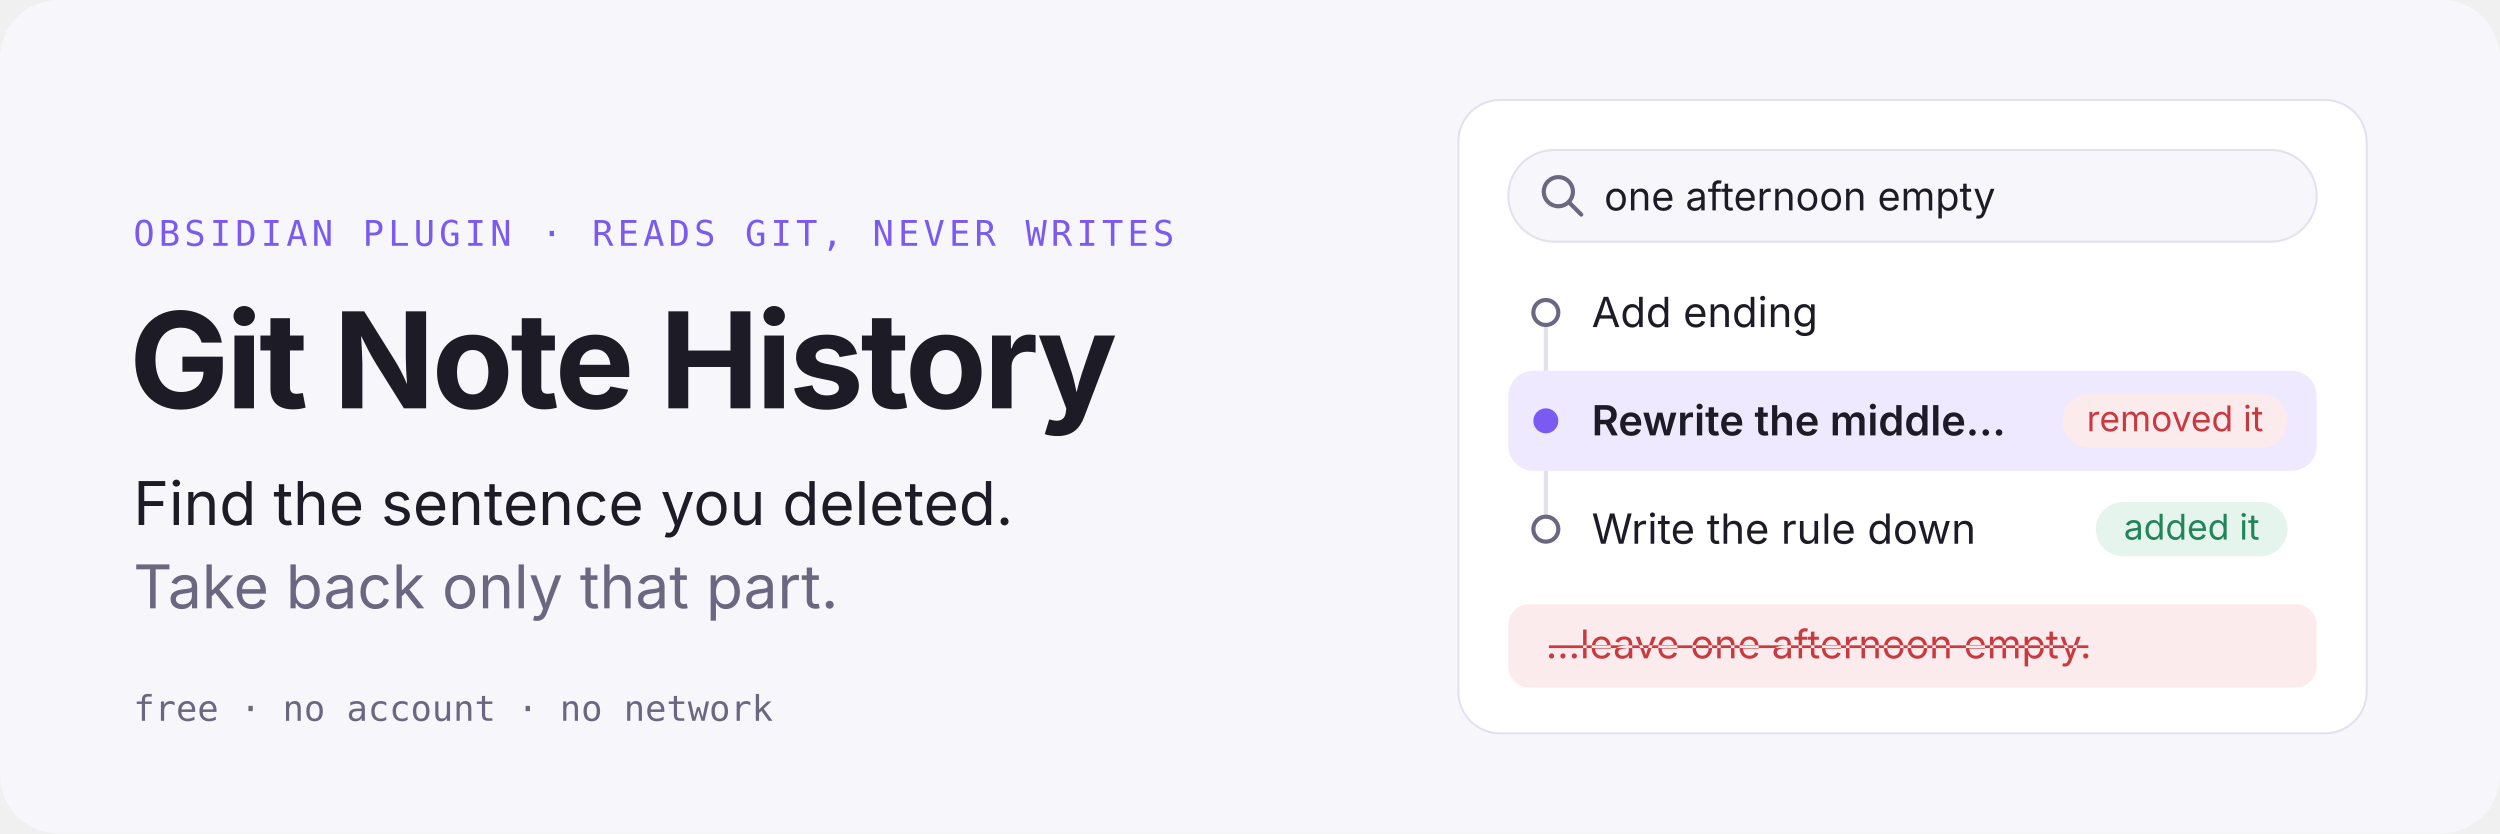
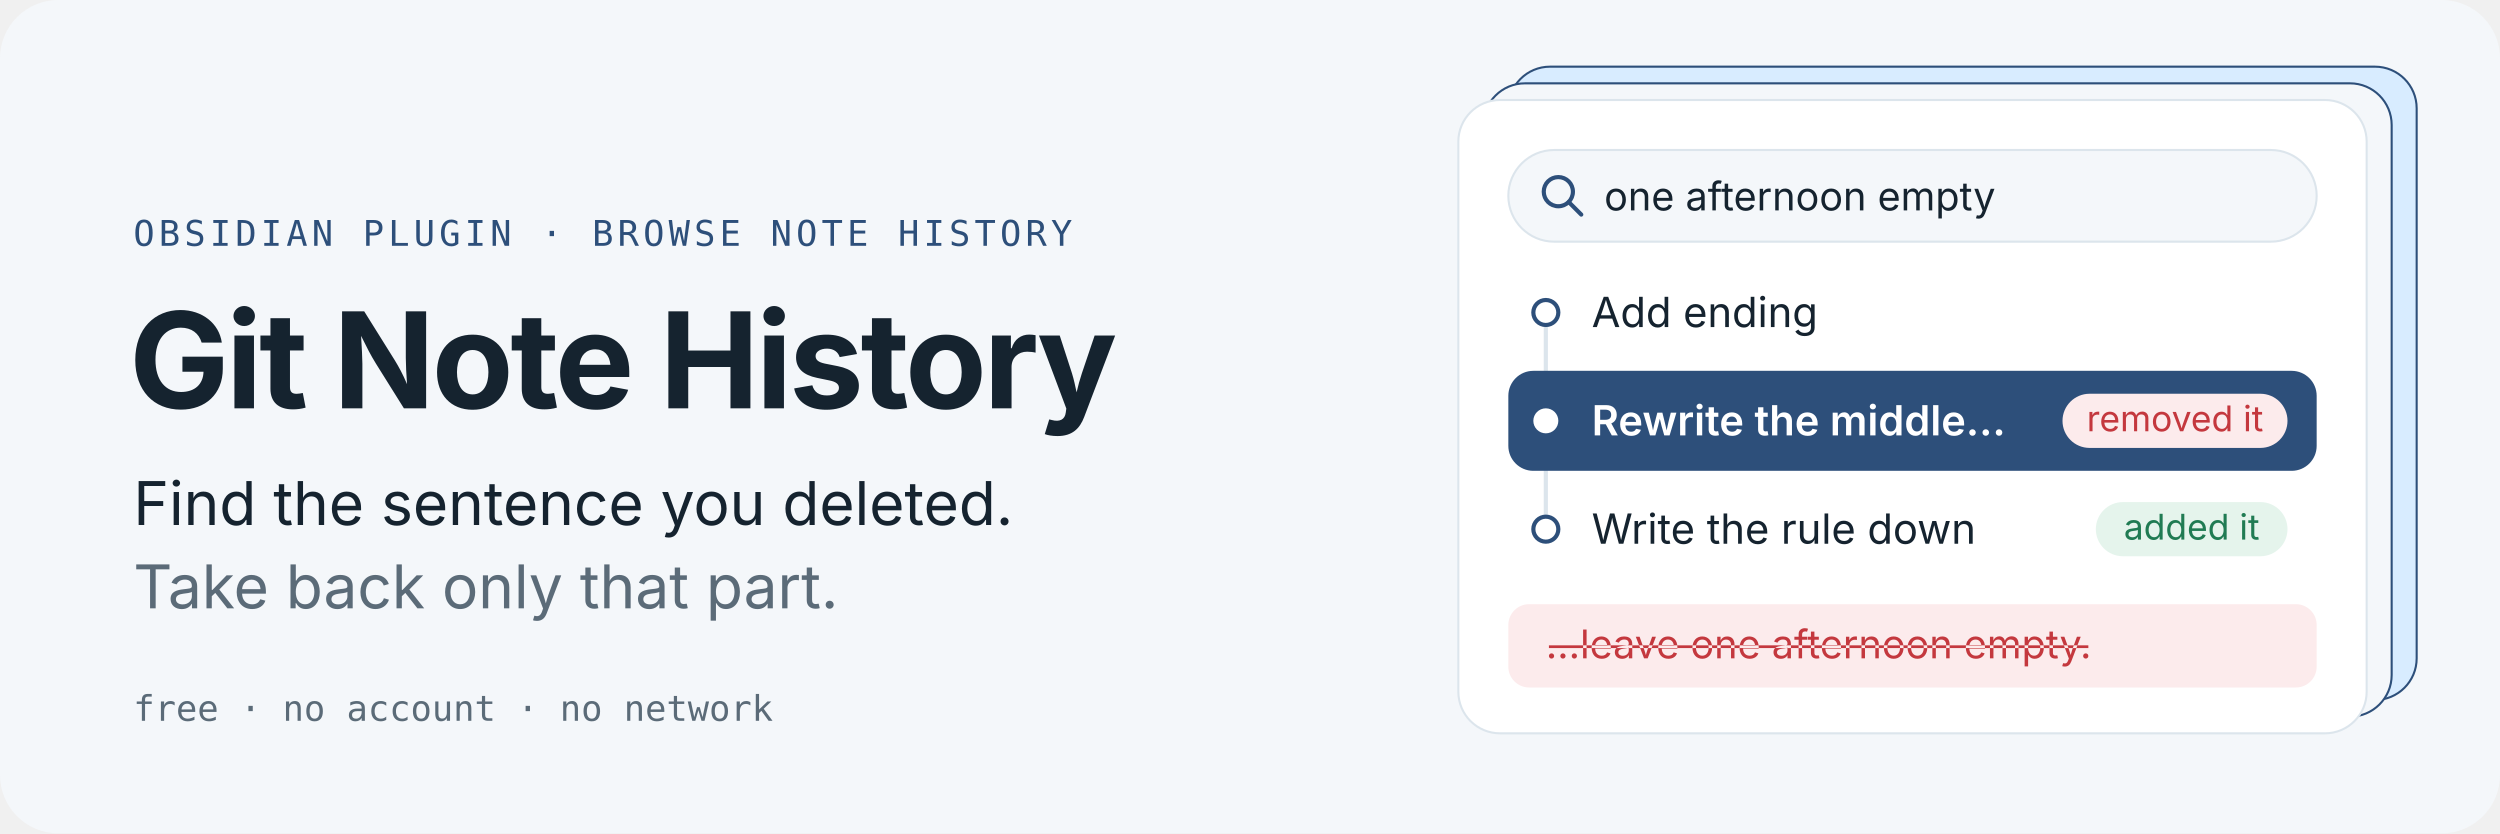
<svg xmlns="http://www.w3.org/2000/svg" width="1200" height="400" viewBox="0 0 1200 400" role="img" aria-labelledby="t d">
-   <rect width="1200" height="400" rx="28" fill="#F7F6FB" />
+   <rect width="1200" height="400" rx="28" fill="#F4F7FA" />
  <g id="title-block" font-family="-apple-system, BlinkMacSystemFont, 'Segoe UI', 'PingFang SC', sans-serif">
-     <text x="64" y="118" font-family="ui-monospace, SFMono-Regular, Menlo, monospace" font-size="17" letter-spacing="2" fill="#7A5AF0">OBSIDIAN PLUGIN · READS GIT, NEVER WRITES</text>
-     <text x="62" y="196" font-size="64" font-weight="700" letter-spacing="-1.5" fill="#1D1B26">Git Note History</text>
-     <text x="64" y="252" font-size="29" fill="#1D1B26">Find the sentence you deleted.</text>
-     <text x="64" y="292" font-size="29" fill="#6B6780">Take back only that part.</text>
-     <text x="64" y="346" font-family="ui-monospace, SFMono-Regular, Menlo, monospace" font-size="17" fill="#6B6780">free · no account · no network</text>
+     <text x="64" y="118" font-family="ui-monospace, SFMono-Regular, Menlo, monospace" font-size="17" letter-spacing="2" fill="#2D4F7A">OBSIDIAN PLUGIN · BROWSE NOTE HISTORY</text>
+     <text x="62" y="196" font-size="64" font-weight="700" letter-spacing="-1.5" fill="#15232F">Git Note History</text>
+     <text x="64" y="252" font-size="29" fill="#15232F">Find the sentence you deleted.</text>
+     <text x="64" y="292" font-size="29" fill="#5B6B78">Take back only that part.</text>
+     <text x="64" y="346" font-family="ui-monospace, SFMono-Regular, Menlo, monospace" font-size="17" fill="#5B6B78">free · no account · no network</text>
  </g>
  <g id="project-proof" font-family="-apple-system, BlinkMacSystemFont, 'Segoe UI', 'PingFang SC', sans-serif">
-     <rect x="700" y="48" width="436" height="304" rx="20" fill="#FFFFFF" stroke="#E4E1EE" />
-     <rect x="724" y="72" width="388" height="44" rx="22" fill="#F7F6FB" stroke="#E4E1EE" />
-     <circle cx="748" cy="92" r="7" fill="none" stroke="#6B6780" stroke-width="2" />
-     <path d="M753 97 L759 103" stroke="#6B6780" stroke-width="2" stroke-linecap="round" />
-     <text x="770" y="101" font-size="19" fill="#1D1B26">one afternoon empty</text>
-     <path d="M742 150 V258" stroke="#E4E1EE" stroke-width="2" />
-     <circle cx="742" cy="150" r="6" fill="#FFFFFF" stroke="#6B6780" stroke-width="2" />
-     <text x="764" y="157" font-size="20" fill="#1D1B26">Add ending</text>
-     <rect x="724" y="178" width="388" height="48" rx="12" fill="#EEE9FF" />
-     <circle cx="742" cy="202" r="6" fill="#7A5AF0" />
-     <text x="764" y="209" font-size="20" font-weight="600" fill="#1D1B26">Rewrite the middle…</text>
+     <rect x="724" y="32" width="436" height="304" rx="20" fill="#D8ECFF" stroke="#2D4F7A" />
+     <rect x="712" y="40" width="436" height="304" rx="20" fill="#F4F7FA" stroke="#2D4F7A" />
+     <rect x="700" y="48" width="436" height="304" rx="20" fill="#FFFFFF" stroke="#DCE5EC" />
+     <rect x="724" y="72" width="388" height="44" rx="22" fill="#F4F7FA" stroke="#DCE5EC" />
+     <circle cx="748" cy="92" r="7" fill="none" stroke="#2D4F7A" stroke-width="2" />
+     <path d="M753 97 L759 103" stroke="#2D4F7A" stroke-width="2" stroke-linecap="round" />
+     <text x="770" y="101" font-size="19" fill="#15232F">one afternoon empty</text>
+     <path d="M742 150 V258" stroke="#DCE5EC" stroke-width="2" />
+     <circle cx="742" cy="150" r="6" fill="#FFFFFF" stroke="#2D4F7A" stroke-width="2" />
+     <text x="764" y="157" font-size="20" fill="#15232F">Add ending</text>
+     <rect x="724" y="178" width="388" height="48" rx="12" fill="#2D4F7A" />
+     <circle cx="742" cy="202" r="6" fill="#FFFFFF" />
+     <text x="764" y="209" font-size="20" font-weight="600" fill="#FFFFFF">Rewrite the middle…</text>
    <rect x="990" y="189" width="108" height="26" rx="13" fill="#FCEBEC" />
-     <text x="1044" y="207" font-size="17" text-anchor="middle" fill="#C93A40">removed it</text>
-     <circle cx="742" cy="254" r="6" fill="#FFFFFF" stroke="#6B6780" stroke-width="2" />
-     <text x="764" y="261" font-size="20" fill="#1D1B26">Write the rule down</text>
+     <text x="1044" y="207" font-size="17" text-anchor="middle" fill="#C4383E">removed it</text>
+     <circle cx="742" cy="254" r="6" fill="#FFFFFF" stroke="#2D4F7A" stroke-width="2" />
+     <text x="764" y="261" font-size="20" fill="#15232F">Write the rule down</text>
    <rect x="1006" y="241" width="92" height="26" rx="13" fill="#E5F4EC" />
-     <text x="1052" y="259" font-size="17" text-anchor="middle" fill="#22855A">added it</text>
+     <text x="1052" y="259" font-size="17" text-anchor="middle" fill="#207B53">added it</text>
    <rect x="724" y="290" width="388" height="40" rx="10" fill="#FCEBEC" />
-     <text x="742" y="316" font-size="19" fill="#C93A40" text-decoration="line-through">…leave one afternoon empty.</text>
+     <text x="742" y="316" font-size="19" fill="#C4383E" text-decoration="line-through">…leave one afternoon empty.</text>
  </g>
</svg>
